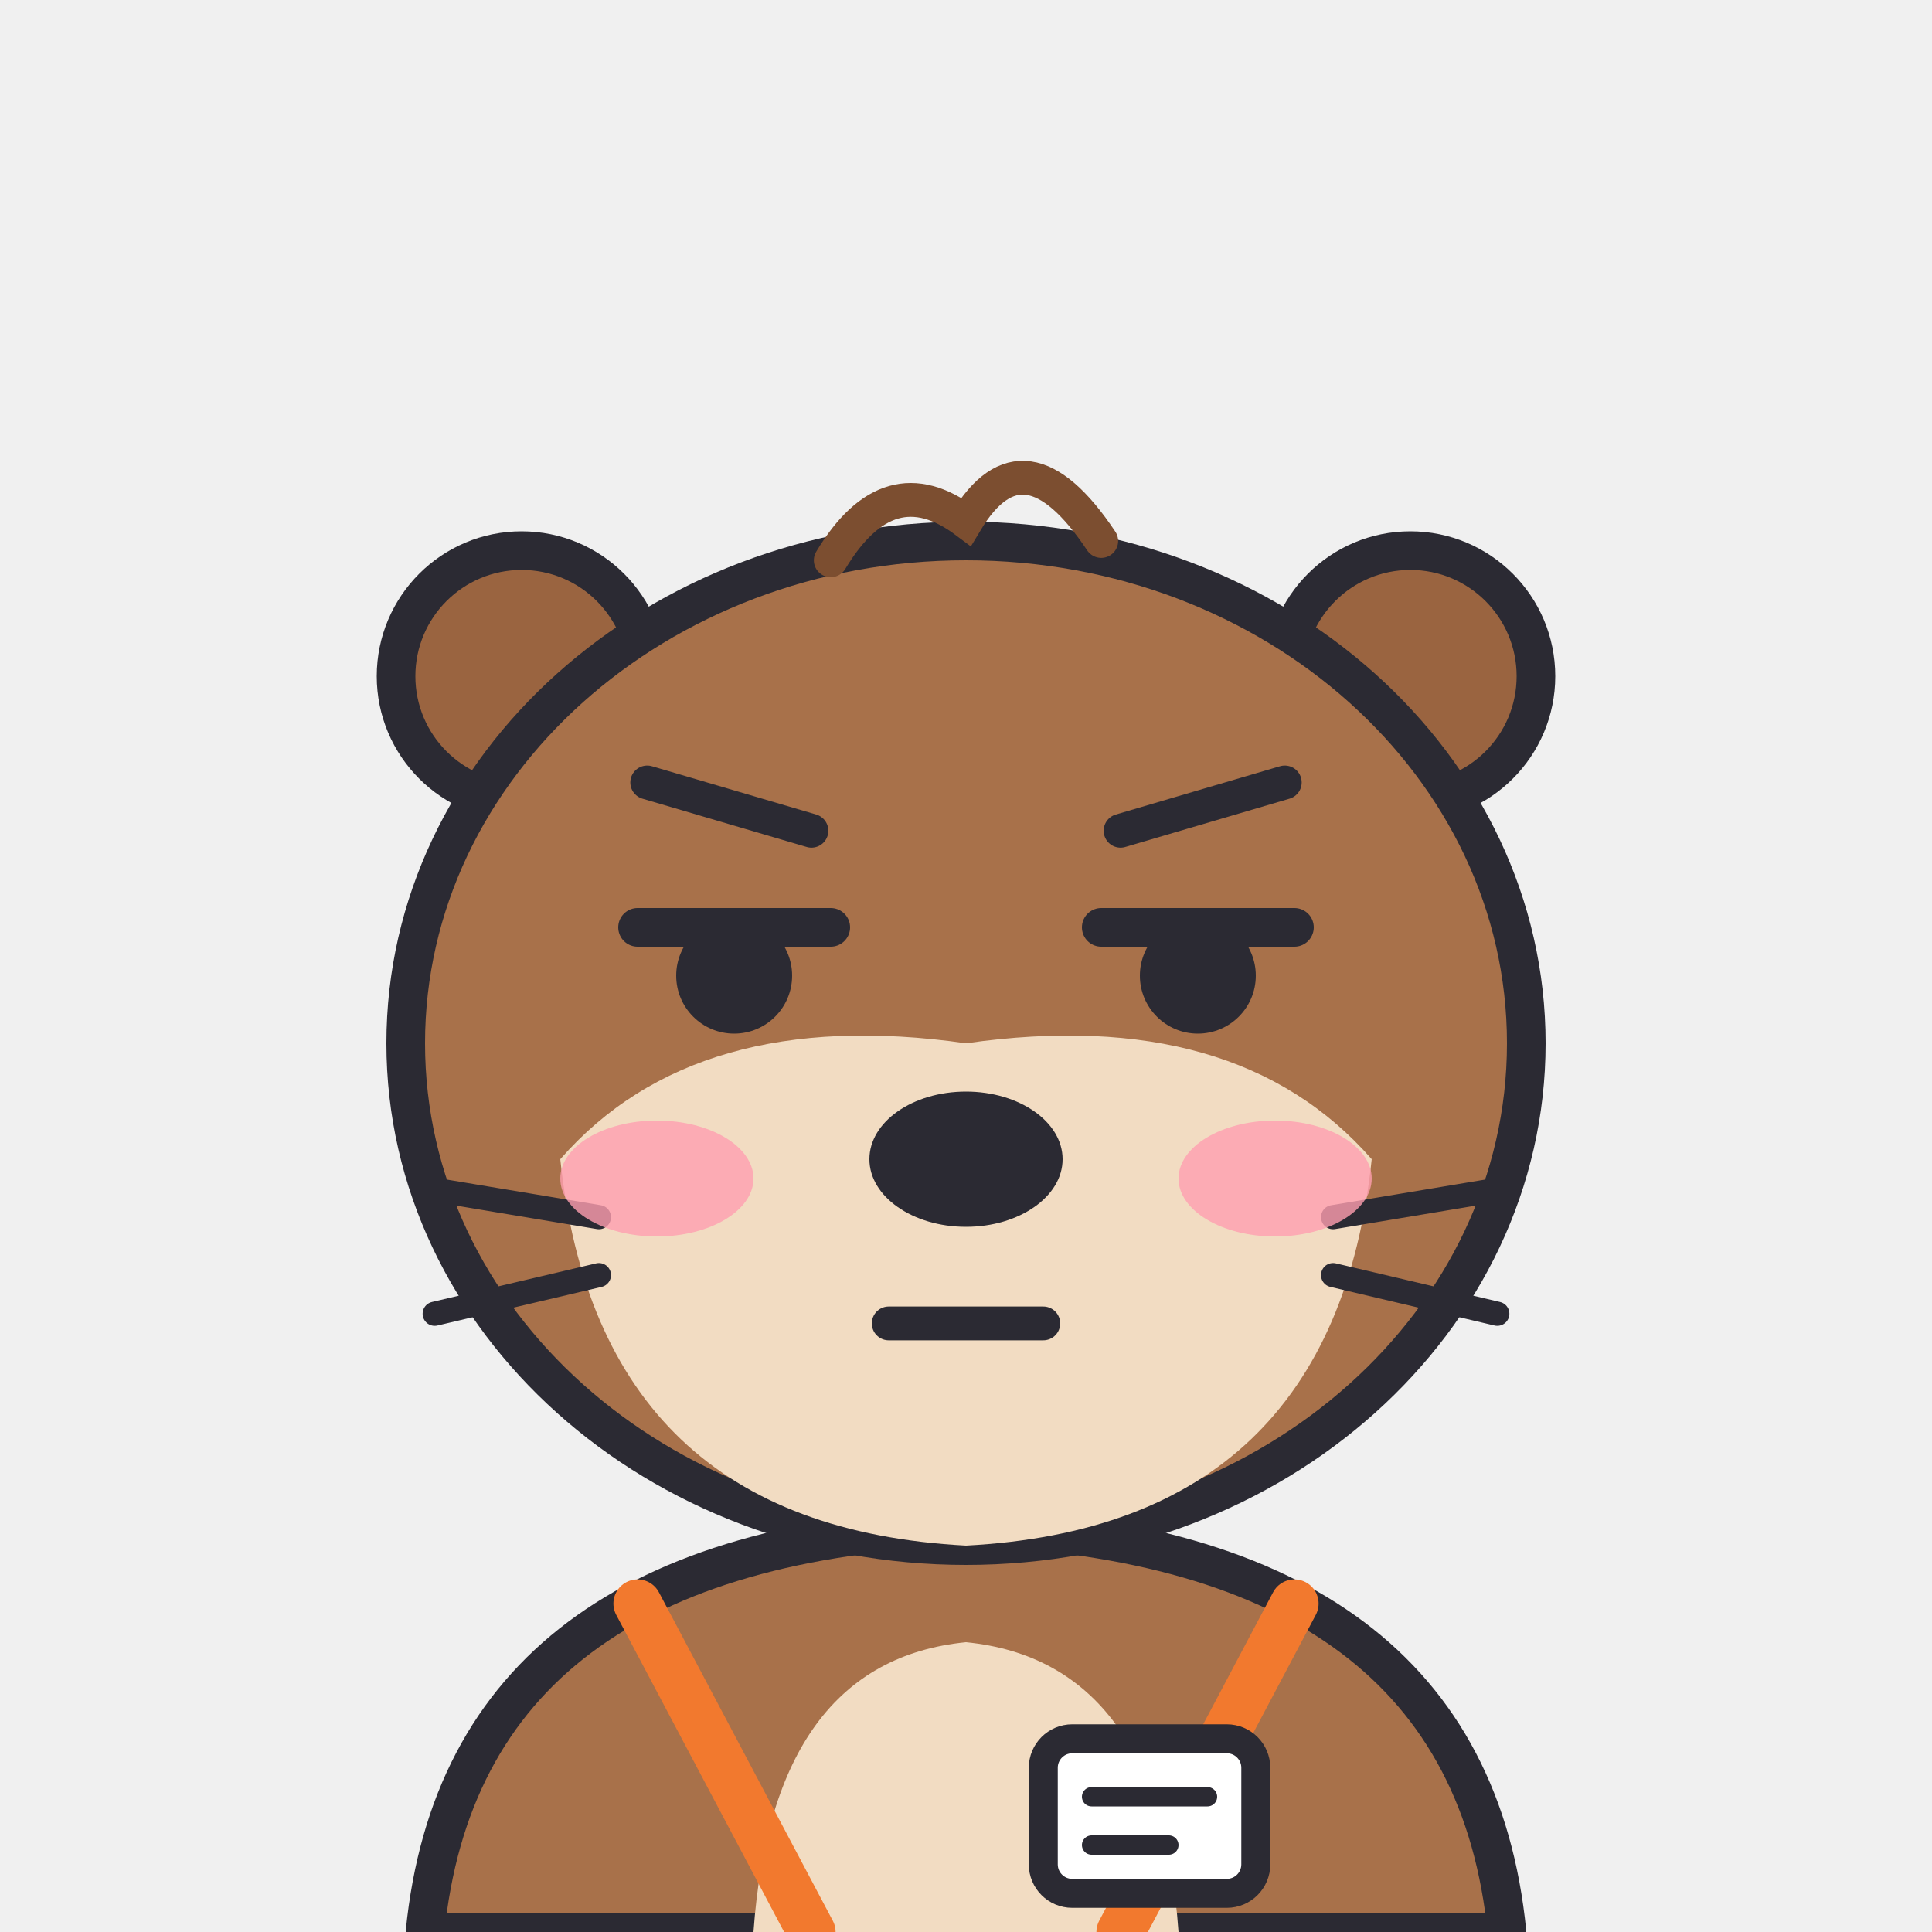
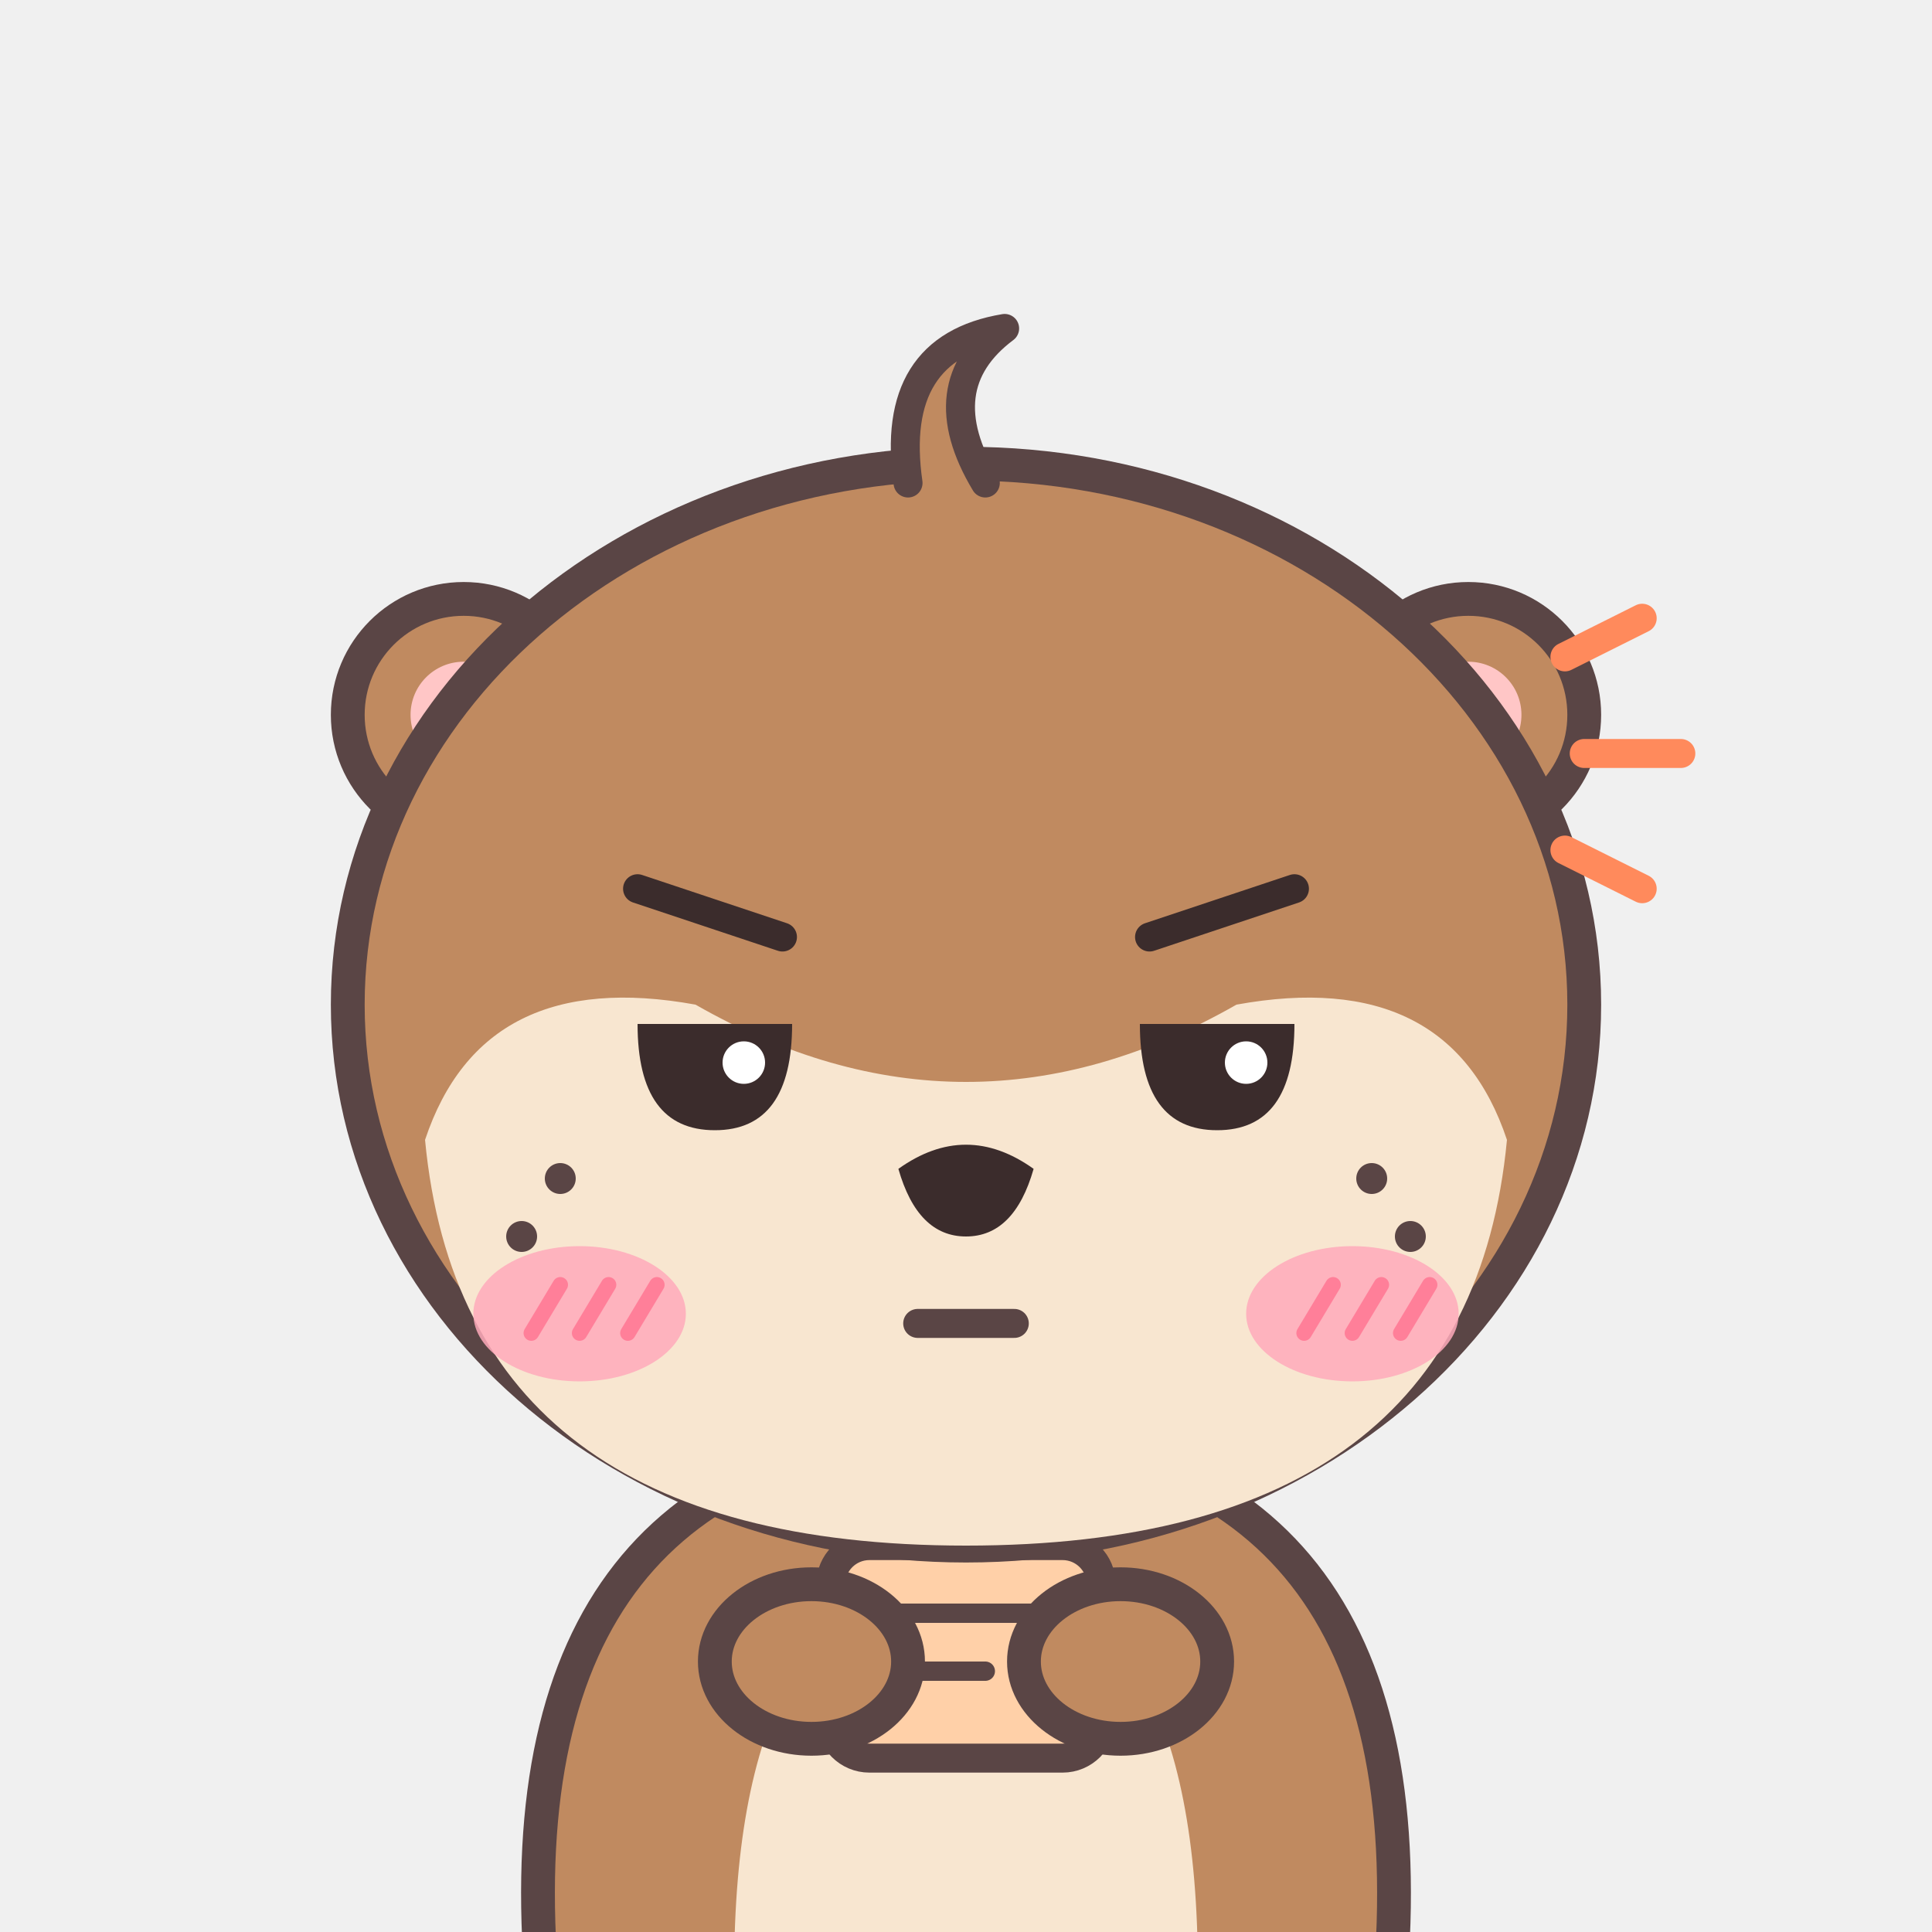
<svg xmlns="http://www.w3.org/2000/svg" viewBox="0 0 200 200" role="img" aria-label="コツメカワウソ">
-   <path d="M44 200 Q48 160 100 158 Q152 160 156 200 Z" fill="#a8714a" stroke="#2b2a33" stroke-width="4" stroke-linejoin="round" />
-   <path d="M78 200 Q80 172 100 170 Q120 172 122 200 Z" fill="#f2dcc2" />
-   <path d="M66 166 L84 200 M134 166 L116 200" stroke="#f2792e" stroke-width="5" stroke-linecap="round" />
-   <rect x="108" y="180" width="22" height="16" rx="3" fill="#fff" stroke="#2b2a33" stroke-width="3" stroke-linejoin="round" />
-   <path d="M113 186 h12 M113 191 h8" stroke="#2b2a33" stroke-width="2" stroke-linecap="round" />
-   <circle cx="54" cy="70" r="13" fill="#9a6440" stroke="#2b2a33" stroke-width="4" stroke-linejoin="round" />
-   <circle cx="146" cy="70" r="13" fill="#9a6440" stroke="#2b2a33" stroke-width="4" stroke-linejoin="round" />
-   <ellipse cx="100" cy="108" rx="58" ry="52" fill="#a8714a" stroke="#2b2a33" stroke-width="4" stroke-linejoin="round" />
-   <path d="M58 120 Q62 158 100 160 Q138 158 142 120 Q128 104 100 108 Q72 104 58 120 Z" fill="#f2dcc2" />
-   <path d="M86 58 q6 -10 14 -4 q6 -10 14 2" fill="none" stroke="#7c4e30" stroke-width="3.5" stroke-linecap="round" />
-   <ellipse cx="100" cy="120" rx="10" ry="7" fill="#2b2a33" />
-   <path d="M62 126 l-18 -3 M62 132 l-17 4 M138 126 l18 -3 M138 132 l17 4" stroke="#2b2a33" stroke-width="2.5" stroke-linecap="round" />
-   <ellipse cx="68" cy="122" rx="10" ry="6" fill="#ff9fb0" opacity="0.8" />
-   <ellipse cx="132" cy="122" rx="10" ry="6" fill="#ff9fb0" opacity="0.8" />
-   <path d="M67 81 L84 86" fill="none" stroke="#2b2a33" stroke-width="3.5" stroke-linecap="round" />
-   <path d="M116 86 L133 81" fill="none" stroke="#2b2a33" stroke-width="3.5" stroke-linecap="round" />
-   <circle cx="76" cy="101" r="6" fill="#2b2a33" />
-   <path d="M66 96 L86 96" stroke="#2b2a33" stroke-width="4" stroke-linecap="round" />
-   <circle cx="124" cy="101" r="6" fill="#2b2a33" />
-   <path d="M114 96 L134 96" stroke="#2b2a33" stroke-width="4" stroke-linecap="round" />
-   <path d="M92 137 L108 137" fill="none" stroke="#2b2a33" stroke-width="3.5" stroke-linecap="round" stroke-linejoin="round" />
+   <path d="M56 204 Q52 150 100 148 Q148 150 144 204 Z" fill="#c08a60" stroke="#5a4545" stroke-width="3.5" stroke-linejoin="round" stroke-linecap="round" />
+   <path d="M76 204 Q76 164 100 162 Q124 164 124 204 Z" fill="#f8e6d0" />
+   <rect x="86" y="160" width="28" height="22" rx="4" fill="#ffd0a8" stroke="#5a4545" stroke-width="3" stroke-linejoin="round" stroke-linecap="round" />
+   <path d="M92 167 h16 M92 173 h10" stroke="#5a4545" stroke-width="2" stroke-linecap="round" />
+   <ellipse cx="84" cy="172" rx="10" ry="8" fill="#c08a60" stroke="#5a4545" stroke-width="3.5" stroke-linejoin="round" stroke-linecap="round" />
+   <ellipse cx="116" cy="172" rx="10" ry="8" fill="#c08a60" stroke="#5a4545" stroke-width="3.5" stroke-linejoin="round" stroke-linecap="round" />
+   <circle cx="48" cy="74" r="12" fill="#c08a60" stroke="#5a4545" stroke-width="3.5" stroke-linejoin="round" stroke-linecap="round" />
+   <circle cx="152" cy="74" r="12" fill="#c08a60" stroke="#5a4545" stroke-width="3.5" stroke-linejoin="round" stroke-linecap="round" />
+   <circle cx="48" cy="74" r="5.5" fill="#ffc6c6" />
+   <circle cx="152" cy="74" r="5.5" fill="#ffc6c6" />
+   <ellipse cx="100" cy="104" rx="64" ry="56" fill="#c08a60" stroke="#5a4545" stroke-width="3.5" stroke-linejoin="round" stroke-linecap="round" />
+   <path d="M44 118 Q48 160 100 160 Q152 160 156 118 Q150 100 128 104 Q114 112 100 112 Q86 112 72 104 Q50 100 44 118 Z" fill="#f8e6d0" />
+   <path d="M94 50 q-2 -14 10 -16 q-8 6 -2 16" fill="#c08a60" stroke="#5a4545" stroke-width="3" stroke-linejoin="round" stroke-linecap="round" />
+   <path d="M93 121 q7 -5 14 0 q-2 7 -7 7 q-5 0 -7 -7z" fill="#3b2c2c" />
+   <circle cx="58" cy="122" r="1.6" fill="#5a4545" />
+   <circle cx="54" cy="128" r="1.6" fill="#5a4545" />
+   <circle cx="142" cy="122" r="1.6" fill="#5a4545" />
+   <circle cx="146" cy="128" r="1.6" fill="#5a4545" />
+   <ellipse cx="60" cy="136" rx="11" ry="7" fill="#ffaabb" opacity="0.85" />
+   <path d="M55 138 l3 -5 M60 138 l3 -5 M65 138 l3 -5" stroke="#ff7f99" stroke-width="1.6" stroke-linecap="round" />
+   <ellipse cx="140" cy="136" rx="11" ry="7" fill="#ffaabb" opacity="0.85" />
+   <path d="M135 138 l3 -5 M140 138 l3 -5 M145 138 l3 -5" stroke="#ff7f99" stroke-width="1.6" stroke-linecap="round" />
+   <path d="M66 92 L81 97" fill="none" stroke="#3b2c2c" stroke-width="3" stroke-linecap="round" />
+   <path d="M119 97 L134 92" fill="none" stroke="#3b2c2c" stroke-width="3" stroke-linecap="round" />
+   <path d="M66 106 L82 106 Q82 117 74 117 Q66 117 66 106 Z" fill="#3b2c2c" />
+   <circle cx="77" cy="110" r="2.2" fill="#fff" />
+   <path d="M118 106 L134 106 Q134 117 126 117 Q118 117 118 106 Z" fill="#3b2c2c" />
+   <circle cx="129" cy="110" r="2.2" fill="#fff" />
+   <path d="M95 137 L105 137" fill="none" stroke="#5a4545" stroke-width="3" stroke-linecap="round" stroke-linejoin="round" />
+   <path d="M162 68 l8 -4 M164 78 l10 0 M162 88 l8 4" stroke="#ff8a5c" stroke-width="3" stroke-linecap="round" />
</svg>
